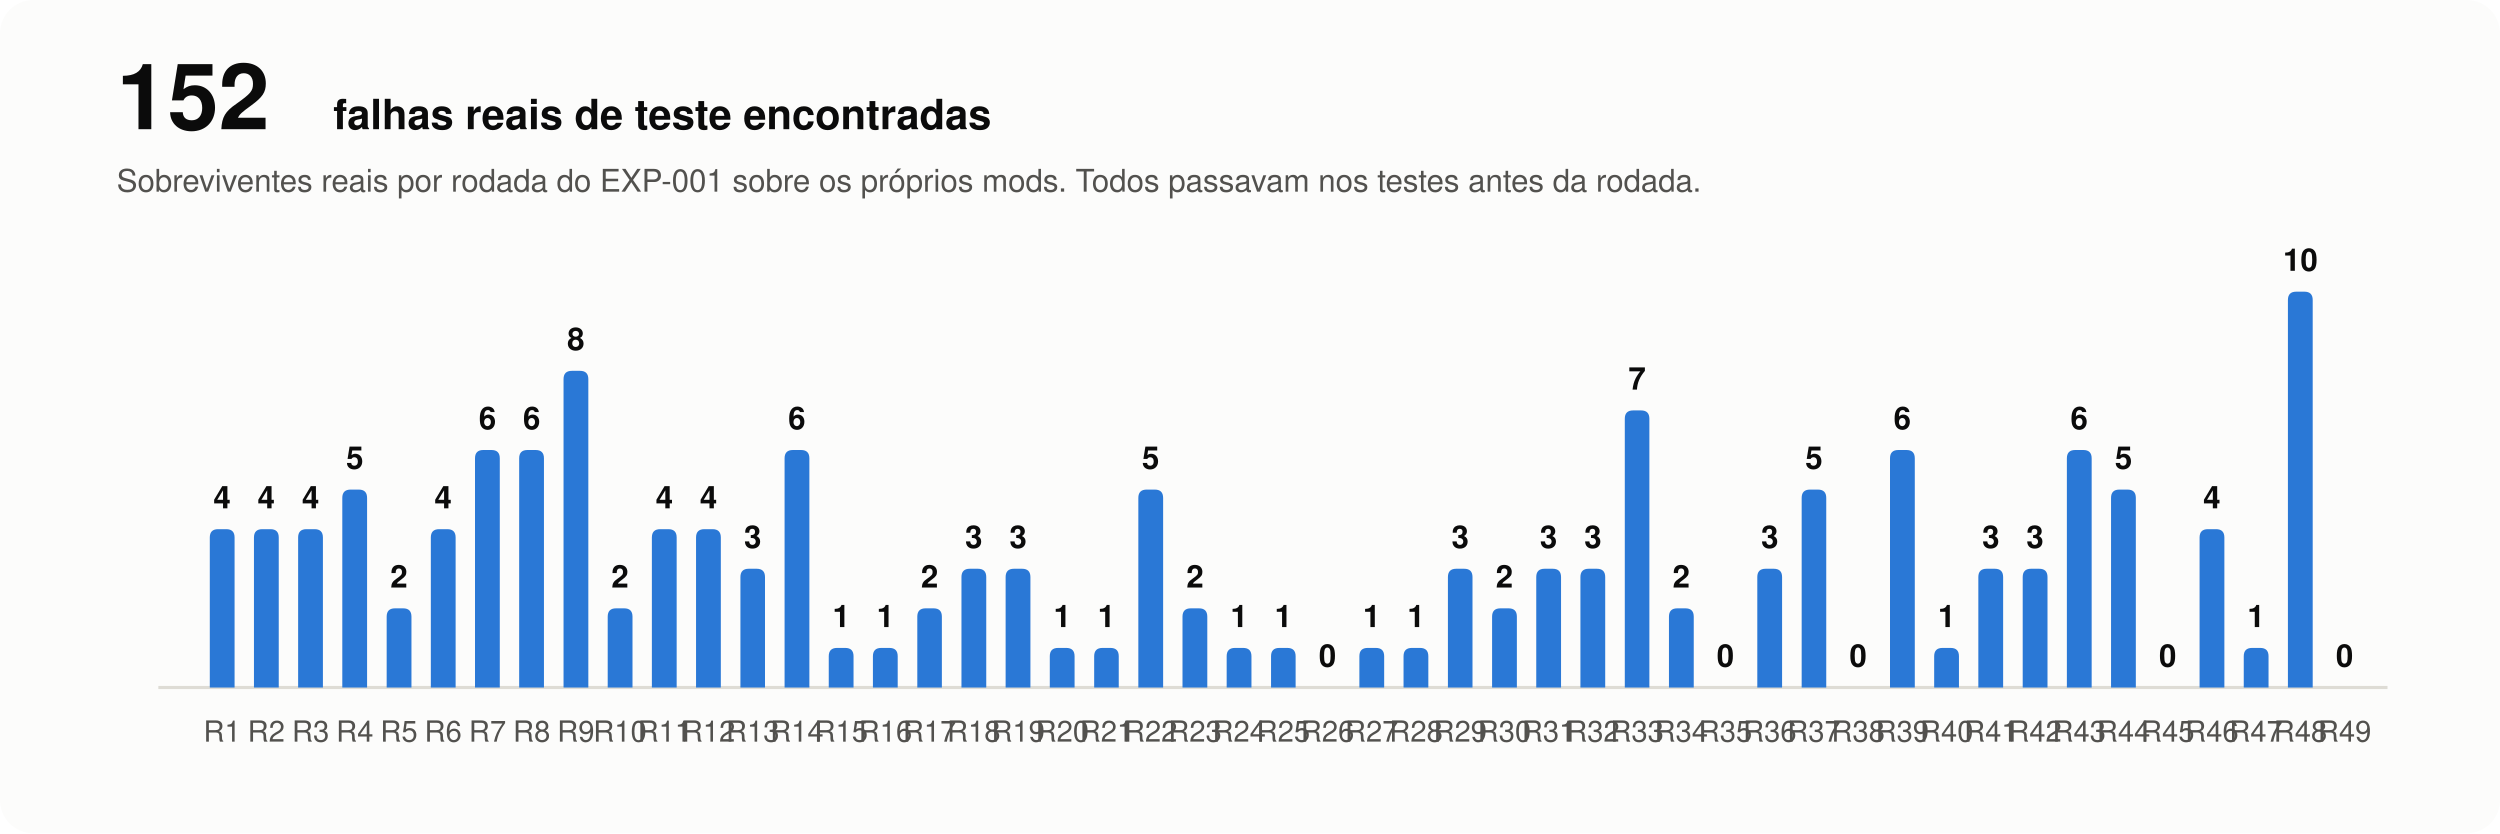
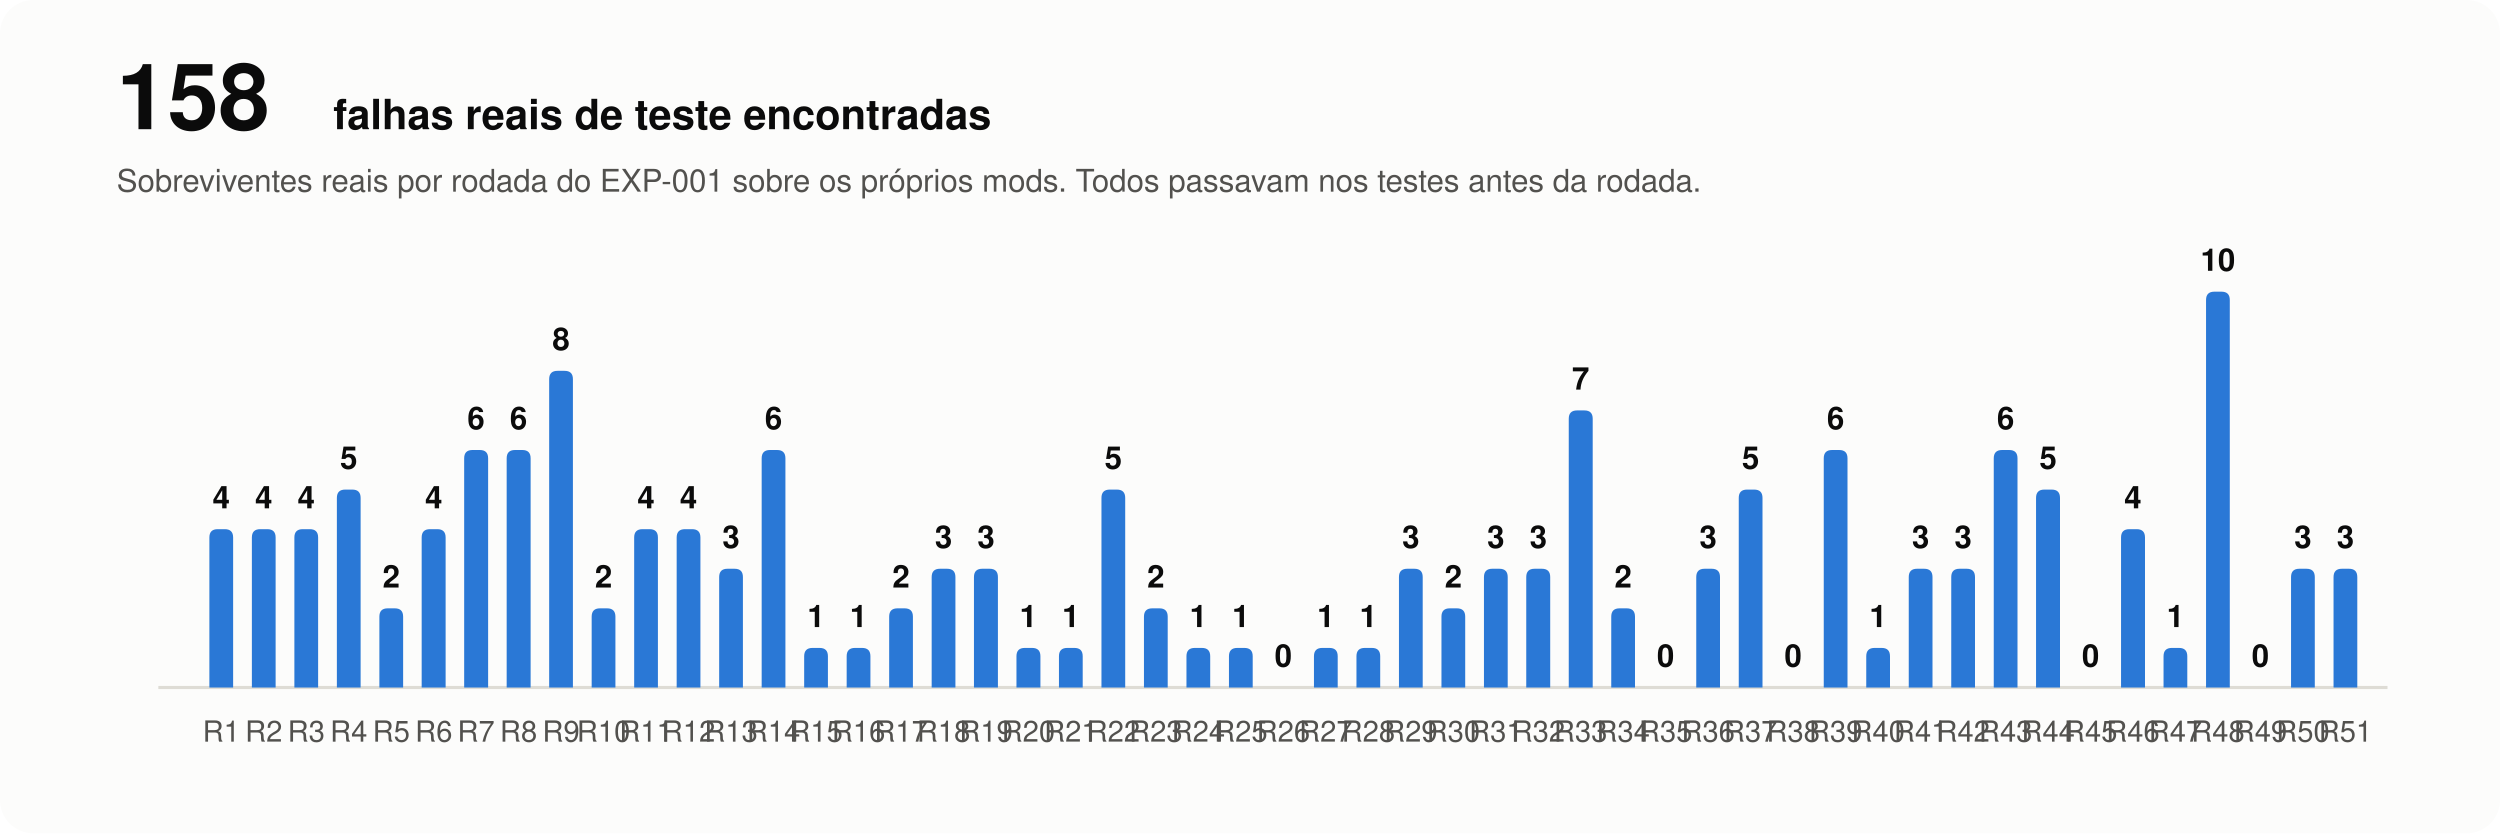
- <svg xmlns="http://www.w3.org/2000/svg" viewBox="0 0 1200 400" width="1200" height="400" role="img" aria-label="152 falhas reais de teste encontradas em 49 rodadas" font-family="ui-sans-serif, -apple-system, 'Segoe UI', Helvetica, Arial, sans-serif">
+ <svg xmlns="http://www.w3.org/2000/svg" viewBox="0 0 1200 400" width="1200" height="400" role="img" aria-label="158 falhas reais de teste encontradas em 51 rodadas" font-family="ui-sans-serif, -apple-system, 'Segoe UI', Helvetica, Arial, sans-serif">
  <style>
  .sup { fill: #fcfcfb; } .sup2 { fill: #f3f2ef; } .borda { stroke: #dedcd5; }
  .t1 { fill: #0b0b0b; } .t2 { fill: #52514e; } .t3 { fill: #8a887f; }
  .ac { fill: #2a78d6; } .acs { stroke: #2a78d6; } .acf { fill: #e8f1fb; }
  .ok { fill: #0f7a3d; } .okf { fill: #e3f3e8; }
  @media (prefers-color-scheme: dark) {
    .sup { fill: #1a1a19; } .sup2 { fill: #232322; } .borda { stroke: #3a3936; }
    .t1 { fill: #f0efec; } .t2 { fill: #c3c2b7; } .t3 { fill: #8f8d84; }
    .ac { fill: #3987e5; } .acs { stroke: #3987e5; } .acf { fill: #1d2c40; }
    .ok { fill: #4cc27a; } .okf { fill: #16301f; }
  }
  @media (prefers-reduced-motion: reduce) { * { animation: none !important; } }

  .barra { transform-box: fill-box; transform-origin: bottom; animation: cresce 1.1s cubic-bezier(.2,.8,.2,1); }
  @keyframes cresce { from { transform: scaleY(0); } to { transform: scaleY(1); } }
</style>
  <rect width="1200" height="400" rx="16" class="sup" />
-   <text x="56" y="62" font-size="44" font-weight="800" class="t1">152</text>
+   <text x="56" y="62" font-size="44" font-weight="800" class="t1">158</text>
  <text x="160" y="62" font-size="20" font-weight="700" class="t1">falhas reais de teste encontradas</text>
  <text x="56" y="92" font-size="15" class="t2">Sobreviventes reais por rodada do EXP-001 sobre os próprios mods. Todos passavam nos testes antes da rodada.</text>
  <line x1="76" y1="330" x2="1146" y2="330" class="borda" stroke-width="1.5" />
  <g class="barra">
-     <path d="M100.7,330 L100.7,258.0 Q100.7,254.0 104.7,254.0 L108.6,254.0 Q112.6,254.0 112.6,258.0 L112.6,330 Z" class="ac" />
-   </g>
-   <text x="106.6" y="244.0" font-size="15" font-weight="700" class="t1" text-anchor="middle">4</text>
-   <text x="106.6" y="356" font-size="14" class="t2" text-anchor="middle">R1</text>
-   <g class="barra">
-     <path d="M121.9,330 L121.9,258.0 Q121.9,254.0 125.9,254.0 L129.8,254.0 Q133.8,254.0 133.8,258.0 L133.8,330 Z" class="ac" />
-   </g>
-   <text x="127.8" y="244.0" font-size="15" font-weight="700" class="t1" text-anchor="middle">4</text>
-   <text x="127.8" y="356" font-size="14" class="t2" text-anchor="middle">R2</text>
-   <g class="barra">
-     <path d="M143.1,330 L143.1,258.0 Q143.1,254.0 147.1,254.0 L151.0,254.0 Q155.0,254.0 155.0,258.0 L155.0,330 Z" class="ac" />
-   </g>
-   <text x="149.1" y="244.0" font-size="15" font-weight="700" class="t1" text-anchor="middle">4</text>
-   <text x="149.1" y="356" font-size="14" class="t2" text-anchor="middle">R3</text>
-   <g class="barra">
-     <path d="M164.3,330 L164.3,239.0 Q164.3,235.0 168.3,235.0 L172.2,235.0 Q176.2,235.0 176.2,239.0 L176.2,330 Z" class="ac" />
-   </g>
-   <text x="170.3" y="225.0" font-size="15" font-weight="700" class="t1" text-anchor="middle">5</text>
-   <text x="170.3" y="356" font-size="14" class="t2" text-anchor="middle">R4</text>
-   <g class="barra">
-     <path d="M185.6,330 L185.6,296.0 Q185.6,292.0 189.6,292.0 L193.5,292.0 Q197.5,292.0 197.5,296.0 L197.5,330 Z" class="ac" />
-   </g>
-   <text x="191.5" y="282.0" font-size="15" font-weight="700" class="t1" text-anchor="middle">2</text>
-   <text x="191.5" y="356" font-size="14" class="t2" text-anchor="middle">R5</text>
-   <g class="barra">
-     <path d="M206.8,330 L206.8,258.0 Q206.8,254.0 210.8,254.0 L214.7,254.0 Q218.7,254.0 218.7,258.0 L218.7,330 Z" class="ac" />
-   </g>
-   <text x="212.7" y="244.0" font-size="15" font-weight="700" class="t1" text-anchor="middle">4</text>
-   <text x="212.7" y="356" font-size="14" class="t2" text-anchor="middle">R6</text>
-   <g class="barra">
-     <path d="M228.0,330 L228.0,220.0 Q228.0,216.0 232.0,216.0 L235.9,216.0 Q239.9,216.0 239.9,220.0 L239.9,330 Z" class="ac" />
-   </g>
-   <text x="234.0" y="206.0" font-size="15" font-weight="700" class="t1" text-anchor="middle">6</text>
-   <text x="234.0" y="356" font-size="14" class="t2" text-anchor="middle">R7</text>
-   <g class="barra">
-     <path d="M249.2,330 L249.2,220.0 Q249.2,216.0 253.2,216.0 L257.1,216.0 Q261.1,216.0 261.1,220.0 L261.1,330 Z" class="ac" />
-   </g>
-   <text x="255.2" y="206.0" font-size="15" font-weight="700" class="t1" text-anchor="middle">6</text>
-   <text x="255.2" y="356" font-size="14" class="t2" text-anchor="middle">R8</text>
-   <g class="barra">
-     <path d="M270.5,330 L270.5,182.0 Q270.5,178.0 274.5,178.0 L278.4,178.0 Q282.4,178.0 282.4,182.0 L282.4,330 Z" class="ac" />
-   </g>
-   <text x="276.4" y="168.0" font-size="15" font-weight="700" class="t1" text-anchor="middle">8</text>
-   <text x="276.4" y="356" font-size="14" class="t2" text-anchor="middle">R9</text>
-   <g class="barra">
-     <path d="M291.7,330 L291.7,296.0 Q291.7,292.0 295.7,292.0 L299.6,292.0 Q303.6,292.0 303.6,296.0 L303.6,330 Z" class="ac" />
-   </g>
-   <text x="297.6" y="282.0" font-size="15" font-weight="700" class="t1" text-anchor="middle">2</text>
-   <text x="297.6" y="356" font-size="14" class="t2" text-anchor="middle">R10</text>
-   <g class="barra">
-     <path d="M312.9,330 L312.9,258.0 Q312.9,254.0 316.9,254.0 L320.8,254.0 Q324.8,254.0 324.8,258.0 L324.8,330 Z" class="ac" />
-   </g>
-   <text x="318.9" y="244.0" font-size="15" font-weight="700" class="t1" text-anchor="middle">4</text>
-   <text x="318.9" y="356" font-size="14" class="t2" text-anchor="middle">R11</text>
-   <g class="barra">
-     <path d="M334.1,330 L334.1,258.0 Q334.1,254.0 338.1,254.0 L342.0,254.0 Q346.0,254.0 346.0,258.0 L346.0,330 Z" class="ac" />
-   </g>
-   <text x="340.1" y="244.0" font-size="15" font-weight="700" class="t1" text-anchor="middle">4</text>
-   <text x="340.1" y="356" font-size="14" class="t2" text-anchor="middle">R12</text>
-   <g class="barra">
-     <path d="M355.4,330 L355.4,277.0 Q355.4,273.0 359.4,273.0 L363.2,273.0 Q367.2,273.0 367.2,277.0 L367.2,330 Z" class="ac" />
-   </g>
-   <text x="361.3" y="263.0" font-size="15" font-weight="700" class="t1" text-anchor="middle">3</text>
-   <text x="361.3" y="356" font-size="14" class="t2" text-anchor="middle">R13</text>
-   <g class="barra">
-     <path d="M376.6,330 L376.6,220.0 Q376.6,216.0 380.6,216.0 L384.5,216.0 Q388.5,216.0 388.5,220.0 L388.5,330 Z" class="ac" />
-   </g>
-   <text x="382.5" y="206.0" font-size="15" font-weight="700" class="t1" text-anchor="middle">6</text>
-   <text x="382.5" y="356" font-size="14" class="t2" text-anchor="middle">R14</text>
-   <g class="barra">
-     <path d="M397.8,330 L397.8,315.0 Q397.8,311.0 401.8,311.0 L405.7,311.0 Q409.7,311.0 409.7,315.0 L409.7,330 Z" class="ac" />
-   </g>
-   <text x="403.8" y="301.0" font-size="15" font-weight="700" class="t1" text-anchor="middle">1</text>
-   <text x="403.8" y="356" font-size="14" class="t2" text-anchor="middle">R15</text>
-   <g class="barra">
-     <path d="M419.0,330 L419.0,315.0 Q419.0,311.0 423.0,311.0 L426.9,311.0 Q430.9,311.0 430.9,315.0 L430.9,330 Z" class="ac" />
-   </g>
-   <text x="425.0" y="301.0" font-size="15" font-weight="700" class="t1" text-anchor="middle">1</text>
-   <text x="425.0" y="356" font-size="14" class="t2" text-anchor="middle">R16</text>
-   <g class="barra">
-     <path d="M440.3,330 L440.3,296.0 Q440.3,292.0 444.3,292.0 L448.1,292.0 Q452.1,292.0 452.1,296.0 L452.1,330 Z" class="ac" />
-   </g>
-   <text x="446.2" y="282.0" font-size="15" font-weight="700" class="t1" text-anchor="middle">2</text>
-   <text x="446.2" y="356" font-size="14" class="t2" text-anchor="middle">R17</text>
-   <g class="barra">
-     <path d="M461.5,330 L461.5,277.0 Q461.5,273.0 465.5,273.0 L469.4,273.0 Q473.4,273.0 473.4,277.0 L473.4,330 Z" class="ac" />
-   </g>
-   <text x="467.4" y="263.0" font-size="15" font-weight="700" class="t1" text-anchor="middle">3</text>
-   <text x="467.4" y="356" font-size="14" class="t2" text-anchor="middle">R18</text>
-   <g class="barra">
-     <path d="M482.7,330 L482.7,277.0 Q482.7,273.0 486.7,273.0 L490.6,273.0 Q494.6,273.0 494.6,277.0 L494.6,330 Z" class="ac" />
-   </g>
-   <text x="488.7" y="263.0" font-size="15" font-weight="700" class="t1" text-anchor="middle">3</text>
-   <text x="488.7" y="356" font-size="14" class="t2" text-anchor="middle">R19</text>
-   <g class="barra">
-     <path d="M503.9,330 L503.9,315.0 Q503.9,311.0 507.9,311.0 L511.8,311.0 Q515.8,311.0 515.8,315.0 L515.8,330 Z" class="ac" />
-   </g>
-   <text x="509.9" y="301.0" font-size="15" font-weight="700" class="t1" text-anchor="middle">1</text>
-   <text x="509.9" y="356" font-size="14" class="t2" text-anchor="middle">R20</text>
-   <g class="barra">
-     <path d="M525.2,330 L525.2,315.0 Q525.2,311.0 529.2,311.0 L533.0,311.0 Q537.0,311.0 537.0,315.0 L537.0,330 Z" class="ac" />
-   </g>
-   <text x="531.1" y="301.0" font-size="15" font-weight="700" class="t1" text-anchor="middle">1</text>
-   <text x="531.1" y="356" font-size="14" class="t2" text-anchor="middle">R21</text>
-   <g class="barra">
-     <path d="M546.4,330 L546.4,239.0 Q546.4,235.0 550.4,235.0 L554.3,235.0 Q558.3,235.0 558.3,239.0 L558.3,330 Z" class="ac" />
-   </g>
-   <text x="552.3" y="225.0" font-size="15" font-weight="700" class="t1" text-anchor="middle">5</text>
-   <text x="552.3" y="356" font-size="14" class="t2" text-anchor="middle">R22</text>
-   <g class="barra">
-     <path d="M567.6,330 L567.6,296.0 Q567.6,292.0 571.6,292.0 L575.5,292.0 Q579.5,292.0 579.5,296.0 L579.5,330 Z" class="ac" />
-   </g>
-   <text x="573.6" y="282.0" font-size="15" font-weight="700" class="t1" text-anchor="middle">2</text>
-   <text x="573.6" y="356" font-size="14" class="t2" text-anchor="middle">R23</text>
-   <g class="barra">
-     <path d="M588.8,330 L588.8,315.0 Q588.8,311.0 592.8,311.0 L596.7,311.0 Q600.7,311.0 600.7,315.0 L600.7,330 Z" class="ac" />
-   </g>
-   <text x="594.8" y="301.0" font-size="15" font-weight="700" class="t1" text-anchor="middle">1</text>
-   <text x="594.8" y="356" font-size="14" class="t2" text-anchor="middle">R24</text>
-   <g class="barra">
-     <path d="M610.1,330 L610.1,315.0 Q610.1,311.0 614.1,311.0 L617.9,311.0 Q621.9,311.0 621.9,315.0 L621.9,330 Z" class="ac" />
-   </g>
-   <text x="616.0" y="301.0" font-size="15" font-weight="700" class="t1" text-anchor="middle">1</text>
-   <text x="616.0" y="356" font-size="14" class="t2" text-anchor="middle">R25</text>
-   <g class="barra">
-     <path d="M631.3,330 L631.3,330.0 Q631.3,330.0 631.3,330.0 L643.2,330.0 Q643.2,330.0 643.2,330.0 L643.2,330 Z" class="ac" />
-   </g>
-   <text x="637.2" y="320.0" font-size="15" font-weight="700" class="t1" text-anchor="middle">0</text>
-   <text x="637.2" y="356" font-size="14" class="t2" text-anchor="middle">R26</text>
-   <g class="barra">
-     <path d="M652.5,330 L652.5,315.0 Q652.5,311.0 656.5,311.0 L660.4,311.0 Q664.4,311.0 664.4,315.0 L664.4,330 Z" class="ac" />
-   </g>
-   <text x="658.4" y="301.0" font-size="15" font-weight="700" class="t1" text-anchor="middle">1</text>
-   <text x="658.4" y="356" font-size="14" class="t2" text-anchor="middle">R27</text>
-   <g class="barra">
-     <path d="M673.7,330 L673.7,315.0 Q673.7,311.0 677.7,311.0 L681.6,311.0 Q685.6,311.0 685.6,315.0 L685.6,330 Z" class="ac" />
-   </g>
-   <text x="679.7" y="301.0" font-size="15" font-weight="700" class="t1" text-anchor="middle">1</text>
-   <text x="679.7" y="356" font-size="14" class="t2" text-anchor="middle">R28</text>
-   <g class="barra">
-     <path d="M695.0,330 L695.0,277.0 Q695.0,273.0 699.0,273.0 L702.8,273.0 Q706.8,273.0 706.8,277.0 L706.8,330 Z" class="ac" />
-   </g>
-   <text x="700.9" y="263.0" font-size="15" font-weight="700" class="t1" text-anchor="middle">3</text>
-   <text x="700.9" y="356" font-size="14" class="t2" text-anchor="middle">R29</text>
-   <g class="barra">
-     <path d="M716.2,330 L716.2,296.0 Q716.2,292.0 720.2,292.0 L724.1,292.0 Q728.1,292.0 728.1,296.0 L728.1,330 Z" class="ac" />
-   </g>
-   <text x="722.1" y="282.0" font-size="15" font-weight="700" class="t1" text-anchor="middle">2</text>
-   <text x="722.1" y="356" font-size="14" class="t2" text-anchor="middle">R30</text>
-   <g class="barra">
-     <path d="M737.4,330 L737.4,277.0 Q737.4,273.0 741.4,273.0 L745.3,273.0 Q749.3,273.0 749.3,277.0 L749.3,330 Z" class="ac" />
-   </g>
-   <text x="743.3" y="263.0" font-size="15" font-weight="700" class="t1" text-anchor="middle">3</text>
-   <text x="743.3" y="356" font-size="14" class="t2" text-anchor="middle">R31</text>
-   <g class="barra">
-     <path d="M758.6,330 L758.6,277.0 Q758.6,273.0 762.6,273.0 L766.5,273.0 Q770.5,273.0 770.5,277.0 L770.5,330 Z" class="ac" />
-   </g>
-   <text x="764.6" y="263.0" font-size="15" font-weight="700" class="t1" text-anchor="middle">3</text>
-   <text x="764.6" y="356" font-size="14" class="t2" text-anchor="middle">R32</text>
-   <g class="barra">
-     <path d="M779.9,330 L779.9,201.0 Q779.9,197.0 783.9,197.0 L787.7,197.0 Q791.7,197.0 791.7,201.0 L791.7,330 Z" class="ac" />
-   </g>
-   <text x="785.8" y="187.0" font-size="15" font-weight="700" class="t1" text-anchor="middle">7</text>
-   <text x="785.8" y="356" font-size="14" class="t2" text-anchor="middle">R33</text>
-   <g class="barra">
-     <path d="M801.1,330 L801.1,296.0 Q801.1,292.0 805.1,292.0 L809.0,292.0 Q813.0,292.0 813.0,296.0 L813.0,330 Z" class="ac" />
-   </g>
-   <text x="807.0" y="282.0" font-size="15" font-weight="700" class="t1" text-anchor="middle">2</text>
-   <text x="807.0" y="356" font-size="14" class="t2" text-anchor="middle">R34</text>
-   <g class="barra">
-     <path d="M822.3,330 L822.3,330.0 Q822.3,330.0 822.3,330.0 L834.2,330.0 Q834.2,330.0 834.2,330.0 L834.2,330 Z" class="ac" />
-   </g>
-   <text x="828.2" y="320.0" font-size="15" font-weight="700" class="t1" text-anchor="middle">0</text>
-   <text x="828.2" y="356" font-size="14" class="t2" text-anchor="middle">R35</text>
-   <g class="barra">
-     <path d="M843.5,330 L843.5,277.0 Q843.5,273.0 847.5,273.0 L851.4,273.0 Q855.4,273.0 855.4,277.0 L855.4,330 Z" class="ac" />
-   </g>
-   <text x="849.5" y="263.0" font-size="15" font-weight="700" class="t1" text-anchor="middle">3</text>
-   <text x="849.5" y="356" font-size="14" class="t2" text-anchor="middle">R36</text>
-   <g class="barra">
-     <path d="M864.8,330 L864.8,239.0 Q864.8,235.0 868.8,235.0 L872.6,235.0 Q876.6,235.0 876.6,239.0 L876.6,330 Z" class="ac" />
-   </g>
-   <text x="870.7" y="225.0" font-size="15" font-weight="700" class="t1" text-anchor="middle">5</text>
-   <text x="870.7" y="356" font-size="14" class="t2" text-anchor="middle">R37</text>
-   <g class="barra">
-     <path d="M886.0,330 L886.0,330.0 Q886.0,330.0 886.0,330.0 L897.9,330.0 Q897.9,330.0 897.9,330.0 L897.9,330 Z" class="ac" />
-   </g>
-   <text x="891.9" y="320.0" font-size="15" font-weight="700" class="t1" text-anchor="middle">0</text>
-   <text x="891.9" y="356" font-size="14" class="t2" text-anchor="middle">R38</text>
-   <g class="barra">
-     <path d="M907.2,330 L907.2,220.0 Q907.2,216.0 911.2,216.0 L915.1,216.0 Q919.1,216.0 919.1,220.0 L919.1,330 Z" class="ac" />
-   </g>
-   <text x="913.1" y="206.0" font-size="15" font-weight="700" class="t1" text-anchor="middle">6</text>
-   <text x="913.1" y="356" font-size="14" class="t2" text-anchor="middle">R39</text>
-   <g class="barra">
-     <path d="M928.4,330 L928.4,315.0 Q928.4,311.0 932.4,311.0 L936.3,311.0 Q940.3,311.0 940.3,315.0 L940.3,330 Z" class="ac" />
-   </g>
-   <text x="934.4" y="301.0" font-size="15" font-weight="700" class="t1" text-anchor="middle">1</text>
-   <text x="934.4" y="356" font-size="14" class="t2" text-anchor="middle">R40</text>
-   <g class="barra">
-     <path d="M949.6,330 L949.6,277.0 Q949.6,273.0 953.6,273.0 L957.5,273.0 Q961.5,273.0 961.5,277.0 L961.5,330 Z" class="ac" />
-   </g>
-   <text x="955.6" y="263.0" font-size="15" font-weight="700" class="t1" text-anchor="middle">3</text>
-   <text x="955.6" y="356" font-size="14" class="t2" text-anchor="middle">R41</text>
-   <g class="barra">
-     <path d="M970.9,330 L970.9,277.0 Q970.9,273.0 974.9,273.0 L978.8,273.0 Q982.8,273.0 982.8,277.0 L982.8,330 Z" class="ac" />
-   </g>
-   <text x="976.8" y="263.0" font-size="15" font-weight="700" class="t1" text-anchor="middle">3</text>
-   <text x="976.8" y="356" font-size="14" class="t2" text-anchor="middle">R42</text>
-   <g class="barra">
-     <path d="M992.1,330 L992.1,220.0 Q992.1,216.0 996.1,216.0 L1000.0,216.0 Q1004.0,216.0 1004.0,220.0 L1004.0,330 Z" class="ac" />
-   </g>
-   <text x="998.0" y="206.0" font-size="15" font-weight="700" class="t1" text-anchor="middle">6</text>
-   <text x="998.0" y="356" font-size="14" class="t2" text-anchor="middle">R43</text>
-   <g class="barra">
-     <path d="M1013.3,330 L1013.3,239.0 Q1013.3,235.0 1017.3,235.0 L1021.2,235.0 Q1025.2,235.0 1025.2,239.0 L1025.2,330 Z" class="ac" />
-   </g>
-   <text x="1019.3" y="225.0" font-size="15" font-weight="700" class="t1" text-anchor="middle">5</text>
-   <text x="1019.3" y="356" font-size="14" class="t2" text-anchor="middle">R44</text>
-   <g class="barra">
-     <path d="M1034.5,330 L1034.5,330.0 Q1034.5,330.0 1034.5,330.0 L1046.4,330.0 Q1046.4,330.0 1046.4,330.0 L1046.4,330 Z" class="ac" />
-   </g>
-   <text x="1040.5" y="320.0" font-size="15" font-weight="700" class="t1" text-anchor="middle">0</text>
-   <text x="1040.5" y="356" font-size="14" class="t2" text-anchor="middle">R45</text>
-   <g class="barra">
-     <path d="M1055.8,330 L1055.8,258.0 Q1055.8,254.0 1059.8,254.0 L1063.7,254.0 Q1067.7,254.0 1067.7,258.0 L1067.7,330 Z" class="ac" />
-   </g>
-   <text x="1061.7" y="244.0" font-size="15" font-weight="700" class="t1" text-anchor="middle">4</text>
-   <text x="1061.7" y="356" font-size="14" class="t2" text-anchor="middle">R46</text>
-   <g class="barra">
-     <path d="M1077.0,330 L1077.0,315.0 Q1077.0,311.0 1081.0,311.0 L1084.9,311.0 Q1088.9,311.0 1088.9,315.0 L1088.9,330 Z" class="ac" />
-   </g>
-   <text x="1082.9" y="301.0" font-size="15" font-weight="700" class="t1" text-anchor="middle">1</text>
-   <text x="1082.9" y="356" font-size="14" class="t2" text-anchor="middle">R47</text>
-   <g class="barra">
-     <path d="M1098.2,330 L1098.2,144.0 Q1098.2,140.0 1102.2,140.0 L1106.1,140.0 Q1110.1,140.0 1110.1,144.0 L1110.1,330 Z" class="ac" />
-   </g>
-   <text x="1104.2" y="130.0" font-size="15" font-weight="700" class="t1" text-anchor="middle">10</text>
-   <text x="1104.2" y="356" font-size="14" class="t2" text-anchor="middle">R48</text>
-   <g class="barra">
-     <path d="M1119.4,330 L1119.4,330.0 Q1119.4,330.0 1119.4,330.0 L1131.3,330.0 Q1131.3,330.0 1131.3,330.0 L1131.3,330 Z" class="ac" />
-   </g>
-   <text x="1125.4" y="320.0" font-size="15" font-weight="700" class="t1" text-anchor="middle">0</text>
-   <text x="1125.4" y="356" font-size="14" class="t2" text-anchor="middle">R49</text>
+     <path d="M100.5,330 L100.5,258.0 Q100.5,254.0 104.5,254.0 L107.9,254.0 Q111.9,254.0 111.9,258.0 L111.9,330 Z" class="ac" />
+   </g>
+   <text x="106.2" y="244.0" font-size="15" font-weight="700" class="t1" text-anchor="middle">4</text>
+   <text x="106.2" y="356" font-size="14" class="t2" text-anchor="middle">R1</text>
+   <g class="barra">
+     <path d="M120.9,330 L120.9,258.0 Q120.9,254.0 124.9,254.0 L128.3,254.0 Q132.3,254.0 132.3,258.0 L132.3,330 Z" class="ac" />
+   </g>
+   <text x="126.6" y="244.0" font-size="15" font-weight="700" class="t1" text-anchor="middle">4</text>
+   <text x="126.6" y="356" font-size="14" class="t2" text-anchor="middle">R2</text>
+   <g class="barra">
+     <path d="M141.3,330 L141.3,258.0 Q141.3,254.0 145.3,254.0 L148.7,254.0 Q152.7,254.0 152.7,258.0 L152.7,330 Z" class="ac" />
+   </g>
+   <text x="147.0" y="244.0" font-size="15" font-weight="700" class="t1" text-anchor="middle">4</text>
+   <text x="147.0" y="356" font-size="14" class="t2" text-anchor="middle">R3</text>
+   <g class="barra">
+     <path d="M161.7,330 L161.7,239.0 Q161.7,235.0 165.7,235.0 L169.1,235.0 Q173.1,235.0 173.1,239.0 L173.1,330 Z" class="ac" />
+   </g>
+   <text x="167.4" y="225.0" font-size="15" font-weight="700" class="t1" text-anchor="middle">5</text>
+   <text x="167.4" y="356" font-size="14" class="t2" text-anchor="middle">R4</text>
+   <g class="barra">
+     <path d="M182.1,330 L182.1,296.0 Q182.1,292.0 186.1,292.0 L189.5,292.0 Q193.5,292.0 193.5,296.0 L193.5,330 Z" class="ac" />
+   </g>
+   <text x="187.8" y="282.0" font-size="15" font-weight="700" class="t1" text-anchor="middle">2</text>
+   <text x="187.8" y="356" font-size="14" class="t2" text-anchor="middle">R5</text>
+   <g class="barra">
+     <path d="M202.4,330 L202.4,258.0 Q202.4,254.0 206.4,254.0 L209.9,254.0 Q213.9,254.0 213.9,258.0 L213.9,330 Z" class="ac" />
+   </g>
+   <text x="208.2" y="244.0" font-size="15" font-weight="700" class="t1" text-anchor="middle">4</text>
+   <text x="208.2" y="356" font-size="14" class="t2" text-anchor="middle">R6</text>
+   <g class="barra">
+     <path d="M222.8,330 L222.8,220.0 Q222.8,216.0 226.8,216.0 L230.3,216.0 Q234.3,216.0 234.3,220.0 L234.3,330 Z" class="ac" />
+   </g>
+   <text x="228.5" y="206.0" font-size="15" font-weight="700" class="t1" text-anchor="middle">6</text>
+   <text x="228.5" y="356" font-size="14" class="t2" text-anchor="middle">R7</text>
+   <g class="barra">
+     <path d="M243.2,330 L243.2,220.0 Q243.2,216.0 247.2,216.0 L250.7,216.0 Q254.7,216.0 254.7,220.0 L254.7,330 Z" class="ac" />
+   </g>
+   <text x="248.9" y="206.0" font-size="15" font-weight="700" class="t1" text-anchor="middle">6</text>
+   <text x="248.9" y="356" font-size="14" class="t2" text-anchor="middle">R8</text>
+   <g class="barra">
+     <path d="M263.6,330 L263.6,182.0 Q263.6,178.0 267.6,178.0 L271.0,178.0 Q275.0,178.0 275.0,182.0 L275.0,330 Z" class="ac" />
+   </g>
+   <text x="269.3" y="168.0" font-size="15" font-weight="700" class="t1" text-anchor="middle">8</text>
+   <text x="269.3" y="356" font-size="14" class="t2" text-anchor="middle">R9</text>
+   <g class="barra">
+     <path d="M284.0,330 L284.0,296.0 Q284.0,292.0 288.0,292.0 L291.4,292.0 Q295.4,292.0 295.4,296.0 L295.4,330 Z" class="ac" />
+   </g>
+   <text x="289.7" y="282.0" font-size="15" font-weight="700" class="t1" text-anchor="middle">2</text>
+   <text x="289.7" y="356" font-size="14" class="t2" text-anchor="middle">R10</text>
+   <g class="barra">
+     <path d="M304.4,330 L304.4,258.0 Q304.4,254.0 308.4,254.0 L311.8,254.0 Q315.8,254.0 315.8,258.0 L315.8,330 Z" class="ac" />
+   </g>
+   <text x="310.1" y="244.0" font-size="15" font-weight="700" class="t1" text-anchor="middle">4</text>
+   <text x="310.1" y="356" font-size="14" class="t2" text-anchor="middle">R11</text>
+   <g class="barra">
+     <path d="M324.8,330 L324.8,258.0 Q324.8,254.0 328.8,254.0 L332.2,254.0 Q336.2,254.0 336.2,258.0 L336.2,330 Z" class="ac" />
+   </g>
+   <text x="330.5" y="244.0" font-size="15" font-weight="700" class="t1" text-anchor="middle">4</text>
+   <text x="330.5" y="356" font-size="14" class="t2" text-anchor="middle">R12</text>
+   <g class="barra">
+     <path d="M345.2,330 L345.2,277.0 Q345.2,273.0 349.2,273.0 L352.6,273.0 Q356.6,273.0 356.6,277.0 L356.6,330 Z" class="ac" />
+   </g>
+   <text x="350.9" y="263.0" font-size="15" font-weight="700" class="t1" text-anchor="middle">3</text>
+   <text x="350.9" y="356" font-size="14" class="t2" text-anchor="middle">R13</text>
+   <g class="barra">
+     <path d="M365.6,330 L365.6,220.0 Q365.6,216.0 369.6,216.0 L373.0,216.0 Q377.0,216.0 377.0,220.0 L377.0,330 Z" class="ac" />
+   </g>
+   <text x="371.3" y="206.0" font-size="15" font-weight="700" class="t1" text-anchor="middle">6</text>
+   <text x="371.3" y="356" font-size="14" class="t2" text-anchor="middle">R14</text>
+   <g class="barra">
+     <path d="M386.0,330 L386.0,315.0 Q386.0,311.0 390.0,311.0 L393.4,311.0 Q397.4,311.0 397.4,315.0 L397.4,330 Z" class="ac" />
+   </g>
+   <text x="391.7" y="301.0" font-size="15" font-weight="700" class="t1" text-anchor="middle">1</text>
+   <text x="391.7" y="356" font-size="14" class="t2" text-anchor="middle">R15</text>
+   <g class="barra">
+     <path d="M406.4,330 L406.4,315.0 Q406.4,311.0 410.4,311.0 L413.8,311.0 Q417.8,311.0 417.8,315.0 L417.8,330 Z" class="ac" />
+   </g>
+   <text x="412.1" y="301.0" font-size="15" font-weight="700" class="t1" text-anchor="middle">1</text>
+   <text x="412.1" y="356" font-size="14" class="t2" text-anchor="middle">R16</text>
+   <g class="barra">
+     <path d="M426.8,330 L426.8,296.0 Q426.8,292.0 430.8,292.0 L434.2,292.0 Q438.2,292.0 438.2,296.0 L438.2,330 Z" class="ac" />
+   </g>
+   <text x="432.5" y="282.0" font-size="15" font-weight="700" class="t1" text-anchor="middle">2</text>
+   <text x="432.5" y="356" font-size="14" class="t2" text-anchor="middle">R17</text>
+   <g class="barra">
+     <path d="M447.2,330 L447.2,277.0 Q447.2,273.0 451.2,273.0 L454.6,273.0 Q458.6,273.0 458.6,277.0 L458.6,330 Z" class="ac" />
+   </g>
+   <text x="452.9" y="263.0" font-size="15" font-weight="700" class="t1" text-anchor="middle">3</text>
+   <text x="452.9" y="356" font-size="14" class="t2" text-anchor="middle">R18</text>
+   <g class="barra">
+     <path d="M467.5,330 L467.5,277.0 Q467.5,273.0 471.5,273.0 L475.0,273.0 Q479.0,273.0 479.0,277.0 L479.0,330 Z" class="ac" />
+   </g>
+   <text x="473.3" y="263.0" font-size="15" font-weight="700" class="t1" text-anchor="middle">3</text>
+   <text x="473.3" y="356" font-size="14" class="t2" text-anchor="middle">R19</text>
+   <g class="barra">
+     <path d="M487.9,330 L487.9,315.0 Q487.9,311.0 491.9,311.0 L495.4,311.0 Q499.4,311.0 499.4,315.0 L499.4,330 Z" class="ac" />
+   </g>
+   <text x="493.6" y="301.0" font-size="15" font-weight="700" class="t1" text-anchor="middle">1</text>
+   <text x="493.6" y="356" font-size="14" class="t2" text-anchor="middle">R20</text>
+   <g class="barra">
+     <path d="M508.3,330 L508.3,315.0 Q508.3,311.0 512.3,311.0 L515.7,311.0 Q519.7,311.0 519.7,315.0 L519.7,330 Z" class="ac" />
+   </g>
+   <text x="514.0" y="301.0" font-size="15" font-weight="700" class="t1" text-anchor="middle">1</text>
+   <text x="514.0" y="356" font-size="14" class="t2" text-anchor="middle">R21</text>
+   <g class="barra">
+     <path d="M528.7,330 L528.7,239.0 Q528.7,235.0 532.7,235.0 L536.1,235.0 Q540.1,235.0 540.1,239.0 L540.1,330 Z" class="ac" />
+   </g>
+   <text x="534.4" y="225.0" font-size="15" font-weight="700" class="t1" text-anchor="middle">5</text>
+   <text x="534.4" y="356" font-size="14" class="t2" text-anchor="middle">R22</text>
+   <g class="barra">
+     <path d="M549.1,330 L549.1,296.0 Q549.1,292.0 553.1,292.0 L556.5,292.0 Q560.5,292.0 560.5,296.0 L560.5,330 Z" class="ac" />
+   </g>
+   <text x="554.8" y="282.0" font-size="15" font-weight="700" class="t1" text-anchor="middle">2</text>
+   <text x="554.8" y="356" font-size="14" class="t2" text-anchor="middle">R23</text>
+   <g class="barra">
+     <path d="M569.5,330 L569.5,315.0 Q569.5,311.0 573.5,311.0 L576.9,311.0 Q580.9,311.0 580.9,315.0 L580.9,330 Z" class="ac" />
+   </g>
+   <text x="575.2" y="301.0" font-size="15" font-weight="700" class="t1" text-anchor="middle">1</text>
+   <text x="575.2" y="356" font-size="14" class="t2" text-anchor="middle">R24</text>
+   <g class="barra">
+     <path d="M589.9,330 L589.9,315.0 Q589.9,311.0 593.9,311.0 L597.3,311.0 Q601.3,311.0 601.3,315.0 L601.3,330 Z" class="ac" />
+   </g>
+   <text x="595.6" y="301.0" font-size="15" font-weight="700" class="t1" text-anchor="middle">1</text>
+   <text x="595.6" y="356" font-size="14" class="t2" text-anchor="middle">R25</text>
+   <g class="barra">
+     <path d="M610.3,330 L610.3,330.0 Q610.3,330.0 610.3,330.0 L621.7,330.0 Q621.7,330.0 621.7,330.0 L621.7,330 Z" class="ac" />
+   </g>
+   <text x="616.0" y="320.0" font-size="15" font-weight="700" class="t1" text-anchor="middle">0</text>
+   <text x="616.0" y="356" font-size="14" class="t2" text-anchor="middle">R26</text>
+   <g class="barra">
+     <path d="M630.7,330 L630.7,315.0 Q630.7,311.0 634.7,311.0 L638.1,311.0 Q642.1,311.0 642.1,315.0 L642.1,330 Z" class="ac" />
+   </g>
+   <text x="636.4" y="301.0" font-size="15" font-weight="700" class="t1" text-anchor="middle">1</text>
+   <text x="636.4" y="356" font-size="14" class="t2" text-anchor="middle">R27</text>
+   <g class="barra">
+     <path d="M651.1,330 L651.1,315.0 Q651.1,311.0 655.1,311.0 L658.5,311.0 Q662.5,311.0 662.5,315.0 L662.5,330 Z" class="ac" />
+   </g>
+   <text x="656.8" y="301.0" font-size="15" font-weight="700" class="t1" text-anchor="middle">1</text>
+   <text x="656.8" y="356" font-size="14" class="t2" text-anchor="middle">R28</text>
+   <g class="barra">
+     <path d="M671.5,330 L671.5,277.0 Q671.5,273.0 675.5,273.0 L678.9,273.0 Q682.9,273.0 682.9,277.0 L682.9,330 Z" class="ac" />
+   </g>
+   <text x="677.2" y="263.0" font-size="15" font-weight="700" class="t1" text-anchor="middle">3</text>
+   <text x="677.2" y="356" font-size="14" class="t2" text-anchor="middle">R29</text>
+   <g class="barra">
+     <path d="M691.9,330 L691.9,296.0 Q691.9,292.0 695.9,292.0 L699.3,292.0 Q703.3,292.0 703.3,296.0 L703.3,330 Z" class="ac" />
+   </g>
+   <text x="697.6" y="282.0" font-size="15" font-weight="700" class="t1" text-anchor="middle">2</text>
+   <text x="697.6" y="356" font-size="14" class="t2" text-anchor="middle">R30</text>
+   <g class="barra">
+     <path d="M712.3,330 L712.3,277.0 Q712.3,273.0 716.3,273.0 L719.7,273.0 Q723.7,273.0 723.7,277.0 L723.7,330 Z" class="ac" />
+   </g>
+   <text x="718.0" y="263.0" font-size="15" font-weight="700" class="t1" text-anchor="middle">3</text>
+   <text x="718.0" y="356" font-size="14" class="t2" text-anchor="middle">R31</text>
+   <g class="barra">
+     <path d="M732.6,330 L732.6,277.0 Q732.6,273.0 736.6,273.0 L740.1,273.0 Q744.1,273.0 744.1,277.0 L744.1,330 Z" class="ac" />
+   </g>
+   <text x="738.4" y="263.0" font-size="15" font-weight="700" class="t1" text-anchor="middle">3</text>
+   <text x="738.4" y="356" font-size="14" class="t2" text-anchor="middle">R32</text>
+   <g class="barra">
+     <path d="M753.0,330 L753.0,201.0 Q753.0,197.0 757.0,197.0 L760.5,197.0 Q764.5,197.0 764.5,201.0 L764.5,330 Z" class="ac" />
+   </g>
+   <text x="758.7" y="187.0" font-size="15" font-weight="700" class="t1" text-anchor="middle">7</text>
+   <text x="758.7" y="356" font-size="14" class="t2" text-anchor="middle">R33</text>
+   <g class="barra">
+     <path d="M773.4,330 L773.4,296.0 Q773.4,292.0 777.4,292.0 L780.8,292.0 Q784.8,292.0 784.8,296.0 L784.8,330 Z" class="ac" />
+   </g>
+   <text x="779.1" y="282.0" font-size="15" font-weight="700" class="t1" text-anchor="middle">2</text>
+   <text x="779.1" y="356" font-size="14" class="t2" text-anchor="middle">R34</text>
+   <g class="barra">
+     <path d="M793.8,330 L793.8,330.0 Q793.8,330.0 793.8,330.0 L805.2,330.0 Q805.2,330.0 805.2,330.0 L805.2,330 Z" class="ac" />
+   </g>
+   <text x="799.5" y="320.0" font-size="15" font-weight="700" class="t1" text-anchor="middle">0</text>
+   <text x="799.5" y="356" font-size="14" class="t2" text-anchor="middle">R35</text>
+   <g class="barra">
+     <path d="M814.2,330 L814.2,277.0 Q814.2,273.0 818.2,273.0 L821.6,273.0 Q825.6,273.0 825.6,277.0 L825.6,330 Z" class="ac" />
+   </g>
+   <text x="819.9" y="263.0" font-size="15" font-weight="700" class="t1" text-anchor="middle">3</text>
+   <text x="819.9" y="356" font-size="14" class="t2" text-anchor="middle">R36</text>
+   <g class="barra">
+     <path d="M834.6,330 L834.6,239.0 Q834.6,235.0 838.6,235.0 L842.0,235.0 Q846.0,235.0 846.0,239.0 L846.0,330 Z" class="ac" />
+   </g>
+   <text x="840.3" y="225.0" font-size="15" font-weight="700" class="t1" text-anchor="middle">5</text>
+   <text x="840.3" y="356" font-size="14" class="t2" text-anchor="middle">R37</text>
+   <g class="barra">
+     <path d="M855.0,330 L855.0,330.0 Q855.0,330.0 855.0,330.0 L866.4,330.0 Q866.4,330.0 866.4,330.0 L866.4,330 Z" class="ac" />
+   </g>
+   <text x="860.7" y="320.0" font-size="15" font-weight="700" class="t1" text-anchor="middle">0</text>
+   <text x="860.7" y="356" font-size="14" class="t2" text-anchor="middle">R38</text>
+   <g class="barra">
+     <path d="M875.4,330 L875.4,220.0 Q875.4,216.0 879.4,216.0 L882.8,216.0 Q886.8,216.0 886.8,220.0 L886.8,330 Z" class="ac" />
+   </g>
+   <text x="881.1" y="206.0" font-size="15" font-weight="700" class="t1" text-anchor="middle">6</text>
+   <text x="881.1" y="356" font-size="14" class="t2" text-anchor="middle">R39</text>
+   <g class="barra">
+     <path d="M895.8,330 L895.8,315.0 Q895.8,311.0 899.8,311.0 L903.2,311.0 Q907.2,311.0 907.2,315.0 L907.2,330 Z" class="ac" />
+   </g>
+   <text x="901.5" y="301.0" font-size="15" font-weight="700" class="t1" text-anchor="middle">1</text>
+   <text x="901.5" y="356" font-size="14" class="t2" text-anchor="middle">R40</text>
+   <g class="barra">
+     <path d="M916.2,330 L916.2,277.0 Q916.2,273.0 920.2,273.0 L923.6,273.0 Q927.6,273.0 927.6,277.0 L927.6,330 Z" class="ac" />
+   </g>
+   <text x="921.9" y="263.0" font-size="15" font-weight="700" class="t1" text-anchor="middle">3</text>
+   <text x="921.9" y="356" font-size="14" class="t2" text-anchor="middle">R41</text>
+   <g class="barra">
+     <path d="M936.6,330 L936.6,277.0 Q936.6,273.0 940.6,273.0 L944.0,273.0 Q948.0,273.0 948.0,277.0 L948.0,330 Z" class="ac" />
+   </g>
+   <text x="942.3" y="263.0" font-size="15" font-weight="700" class="t1" text-anchor="middle">3</text>
+   <text x="942.3" y="356" font-size="14" class="t2" text-anchor="middle">R42</text>
+   <g class="barra">
+     <path d="M957.0,330 L957.0,220.0 Q957.0,216.0 961.0,216.0 L964.4,216.0 Q968.4,216.0 968.4,220.0 L968.4,330 Z" class="ac" />
+   </g>
+   <text x="962.7" y="206.0" font-size="15" font-weight="700" class="t1" text-anchor="middle">6</text>
+   <text x="962.7" y="356" font-size="14" class="t2" text-anchor="middle">R43</text>
+   <g class="barra">
+     <path d="M977.3,330 L977.3,239.0 Q977.3,235.0 981.3,235.0 L984.8,235.0 Q988.8,235.0 988.8,239.0 L988.8,330 Z" class="ac" />
+   </g>
+   <text x="983.1" y="225.0" font-size="15" font-weight="700" class="t1" text-anchor="middle">5</text>
+   <text x="983.1" y="356" font-size="14" class="t2" text-anchor="middle">R44</text>
+   <g class="barra">
+     <path d="M997.7,330 L997.7,330.0 Q997.7,330.0 997.7,330.0 L1009.2,330.0 Q1009.2,330.0 1009.2,330.0 L1009.2,330 Z" class="ac" />
+   </g>
+   <text x="1003.5" y="320.0" font-size="15" font-weight="700" class="t1" text-anchor="middle">0</text>
+   <text x="1003.5" y="356" font-size="14" class="t2" text-anchor="middle">R45</text>
+   <g class="barra">
+     <path d="M1018.1,330 L1018.1,258.0 Q1018.1,254.0 1022.1,254.0 L1025.6,254.0 Q1029.6,254.0 1029.6,258.0 L1029.6,330 Z" class="ac" />
+   </g>
+   <text x="1023.8" y="244.0" font-size="15" font-weight="700" class="t1" text-anchor="middle">4</text>
+   <text x="1023.8" y="356" font-size="14" class="t2" text-anchor="middle">R46</text>
+   <g class="barra">
+     <path d="M1038.5,330 L1038.5,315.0 Q1038.5,311.0 1042.5,311.0 L1045.9,311.0 Q1049.9,311.0 1049.9,315.0 L1049.9,330 Z" class="ac" />
+   </g>
+   <text x="1044.2" y="301.0" font-size="15" font-weight="700" class="t1" text-anchor="middle">1</text>
+   <text x="1044.2" y="356" font-size="14" class="t2" text-anchor="middle">R47</text>
+   <g class="barra">
+     <path d="M1058.9,330 L1058.9,144.0 Q1058.9,140.0 1062.9,140.0 L1066.3,140.0 Q1070.3,140.0 1070.3,144.0 L1070.3,330 Z" class="ac" />
+   </g>
+   <text x="1064.6" y="130.0" font-size="15" font-weight="700" class="t1" text-anchor="middle">10</text>
+   <text x="1064.6" y="356" font-size="14" class="t2" text-anchor="middle">R48</text>
+   <g class="barra">
+     <path d="M1079.3,330 L1079.3,330.0 Q1079.3,330.0 1079.3,330.0 L1090.7,330.0 Q1090.7,330.0 1090.7,330.0 L1090.7,330 Z" class="ac" />
+   </g>
+   <text x="1085.0" y="320.0" font-size="15" font-weight="700" class="t1" text-anchor="middle">0</text>
+   <text x="1085.0" y="356" font-size="14" class="t2" text-anchor="middle">R49</text>
+   <g class="barra">
+     <path d="M1099.7,330 L1099.7,277.0 Q1099.7,273.0 1103.7,273.0 L1107.1,273.0 Q1111.1,273.0 1111.1,277.0 L1111.1,330 Z" class="ac" />
+   </g>
+   <text x="1105.4" y="263.0" font-size="15" font-weight="700" class="t1" text-anchor="middle">3</text>
+   <text x="1105.4" y="356" font-size="14" class="t2" text-anchor="middle">R50</text>
+   <g class="barra">
+     <path d="M1120.1,330 L1120.1,277.0 Q1120.1,273.0 1124.1,273.0 L1127.5,273.0 Q1131.5,273.0 1131.5,277.0 L1131.5,330 Z" class="ac" />
+   </g>
+   <text x="1125.8" y="263.0" font-size="15" font-weight="700" class="t1" text-anchor="middle">3</text>
+   <text x="1125.8" y="356" font-size="14" class="t2" text-anchor="middle">R51</text>
</svg>
